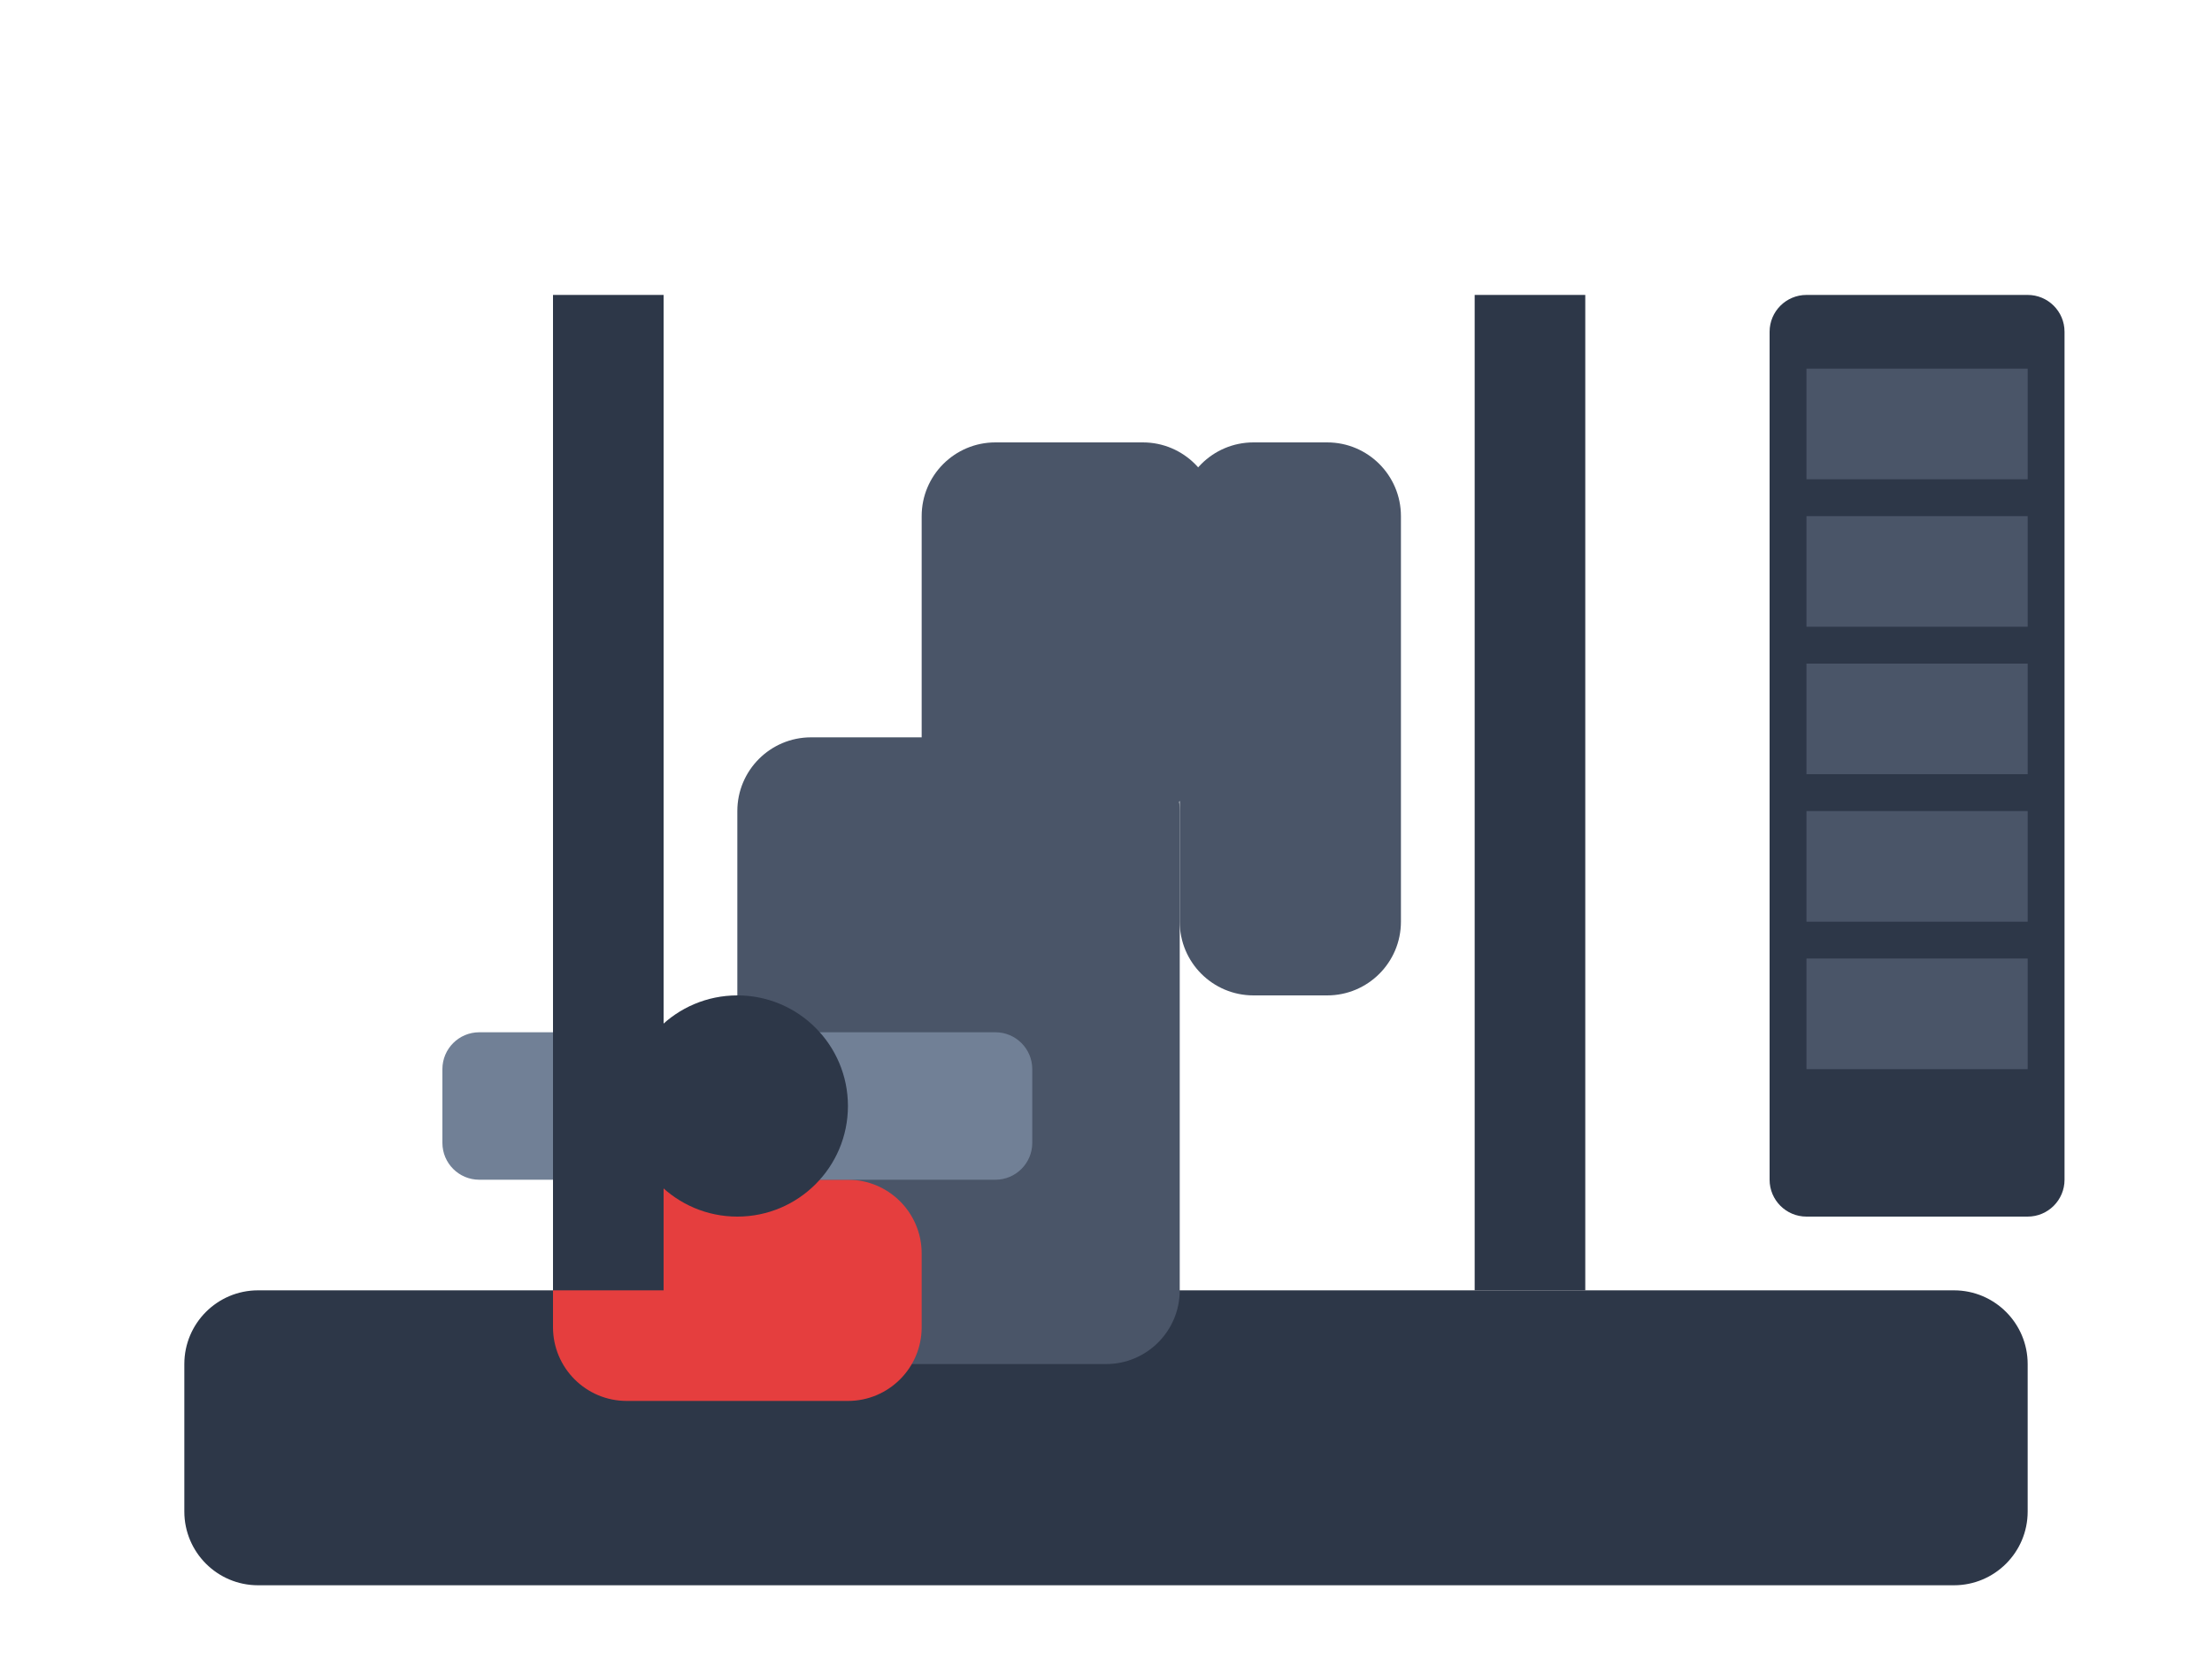
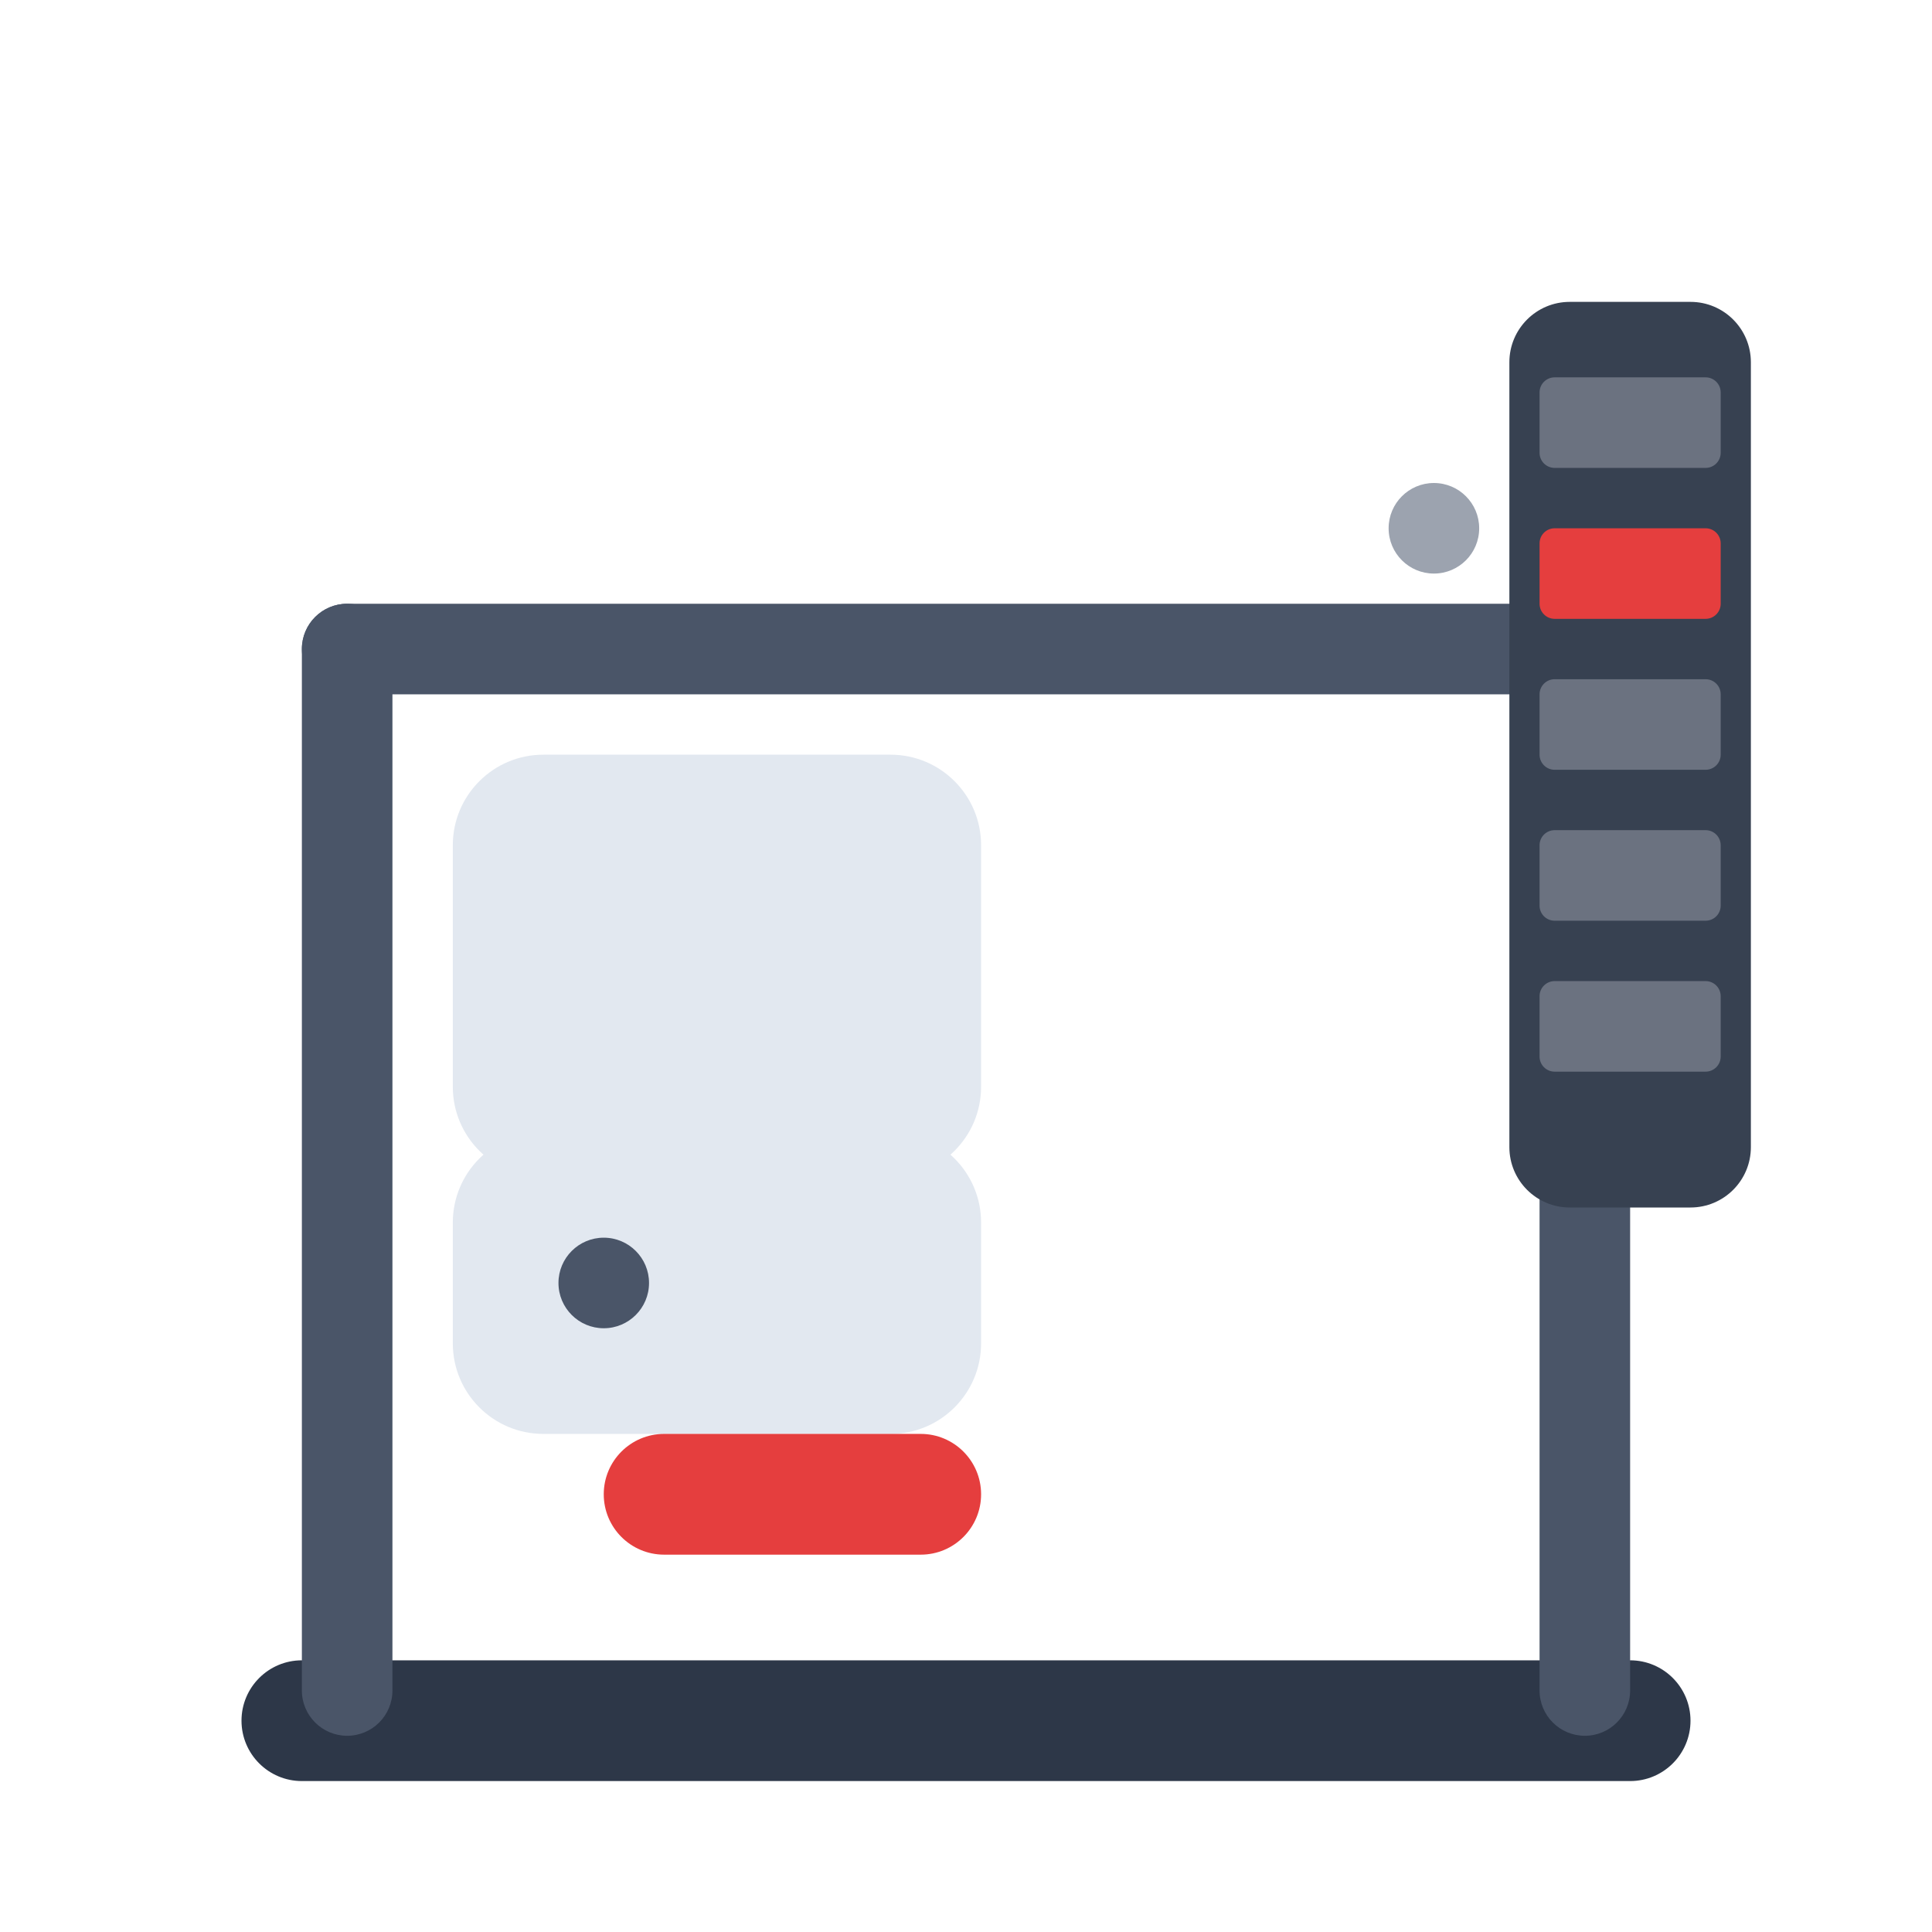
- <svg xmlns="http://www.w3.org/2000/svg" width="60" height="45" viewBox="0 0 60 45">
-   <rect x="5" y="35" width="50" height="8" fill="#2d3748" rx="2" />
-   <rect x="20" y="20" width="12" height="17" fill="#4a5568" rx="2" />
-   <rect x="25" y="12" width="8" height="10" fill="#4a5568" rx="2" />
-   <rect x="15" y="32" width="10" height="6" fill="#e53e3e" rx="2" />
-   <rect x="12" y="28" width="16" height="4" fill="#718096" rx="1" />
-   <circle cx="20" cy="30" r="3" fill="#2d3748" />
-   <rect x="32" y="12" width="6" height="15" fill="#4a5568" rx="2" />
-   <rect x="48" y="8" width="8" height="25" fill="#2d3748" rx="1" />
-   <rect x="49" y="10" width="6" height="3" fill="#4a5568" />
-   <rect x="49" y="14" width="6" height="3" fill="#4a5568" />
-   <rect x="49" y="18" width="6" height="3" fill="#4a5568" />
-   <rect x="49" y="22" width="6" height="3" fill="#4a5568" />
-   <rect x="49" y="26" width="6" height="3" fill="#4a5568" />
-   <rect x="15" y="8" width="3" height="27" fill="#2d3748" />
-   <rect x="40" y="8" width="3" height="27" fill="#2d3748" />
+ <svg xmlns="http://www.w3.org/2000/svg" width="128" height="128" viewBox="0 0 128 128">
+   <rect x="16" y="110" width="96" height="8" fill="#2d3748" rx="4" />
+   <rect x="20" y="40" width="6" height="75" fill="#4a5568" rx="3" />
+   <rect x="102" y="40" width="6" height="75" fill="#4a5568" rx="3" />
+   <rect x="20" y="40" width="88" height="6" fill="#4a5568" rx="3" />
+   <rect x="30" y="75" width="35" height="20" fill="#e2e8f0" rx="6" />
+   <rect x="30" y="50" width="35" height="28" fill="#e2e8f0" rx="6" />
+   <rect x="40" y="95" width="25" height="8" fill="#e53e3e" rx="4" />
+   <circle cx="40" cy="85" r="3" fill="#4a5568" />
+   <rect x="100" y="20" width="16" height="60" fill="#374151" rx="4" />
+   <rect x="102" y="25" width="12" height="6" fill="#6b7280" rx="1" />
+   <rect x="102" y="35" width="12" height="6" fill="#e53e3e" rx="1" />
+   <rect x="102" y="45" width="12" height="6" fill="#6b7280" rx="1" />
+   <rect x="102" y="55" width="12" height="6" fill="#6b7280" rx="1" />
+   <rect x="102" y="65" width="12" height="6" fill="#6b7280" rx="1" />
+   <circle cx="95" cy="35" r="3" fill="#9ca3af" />
</svg>
